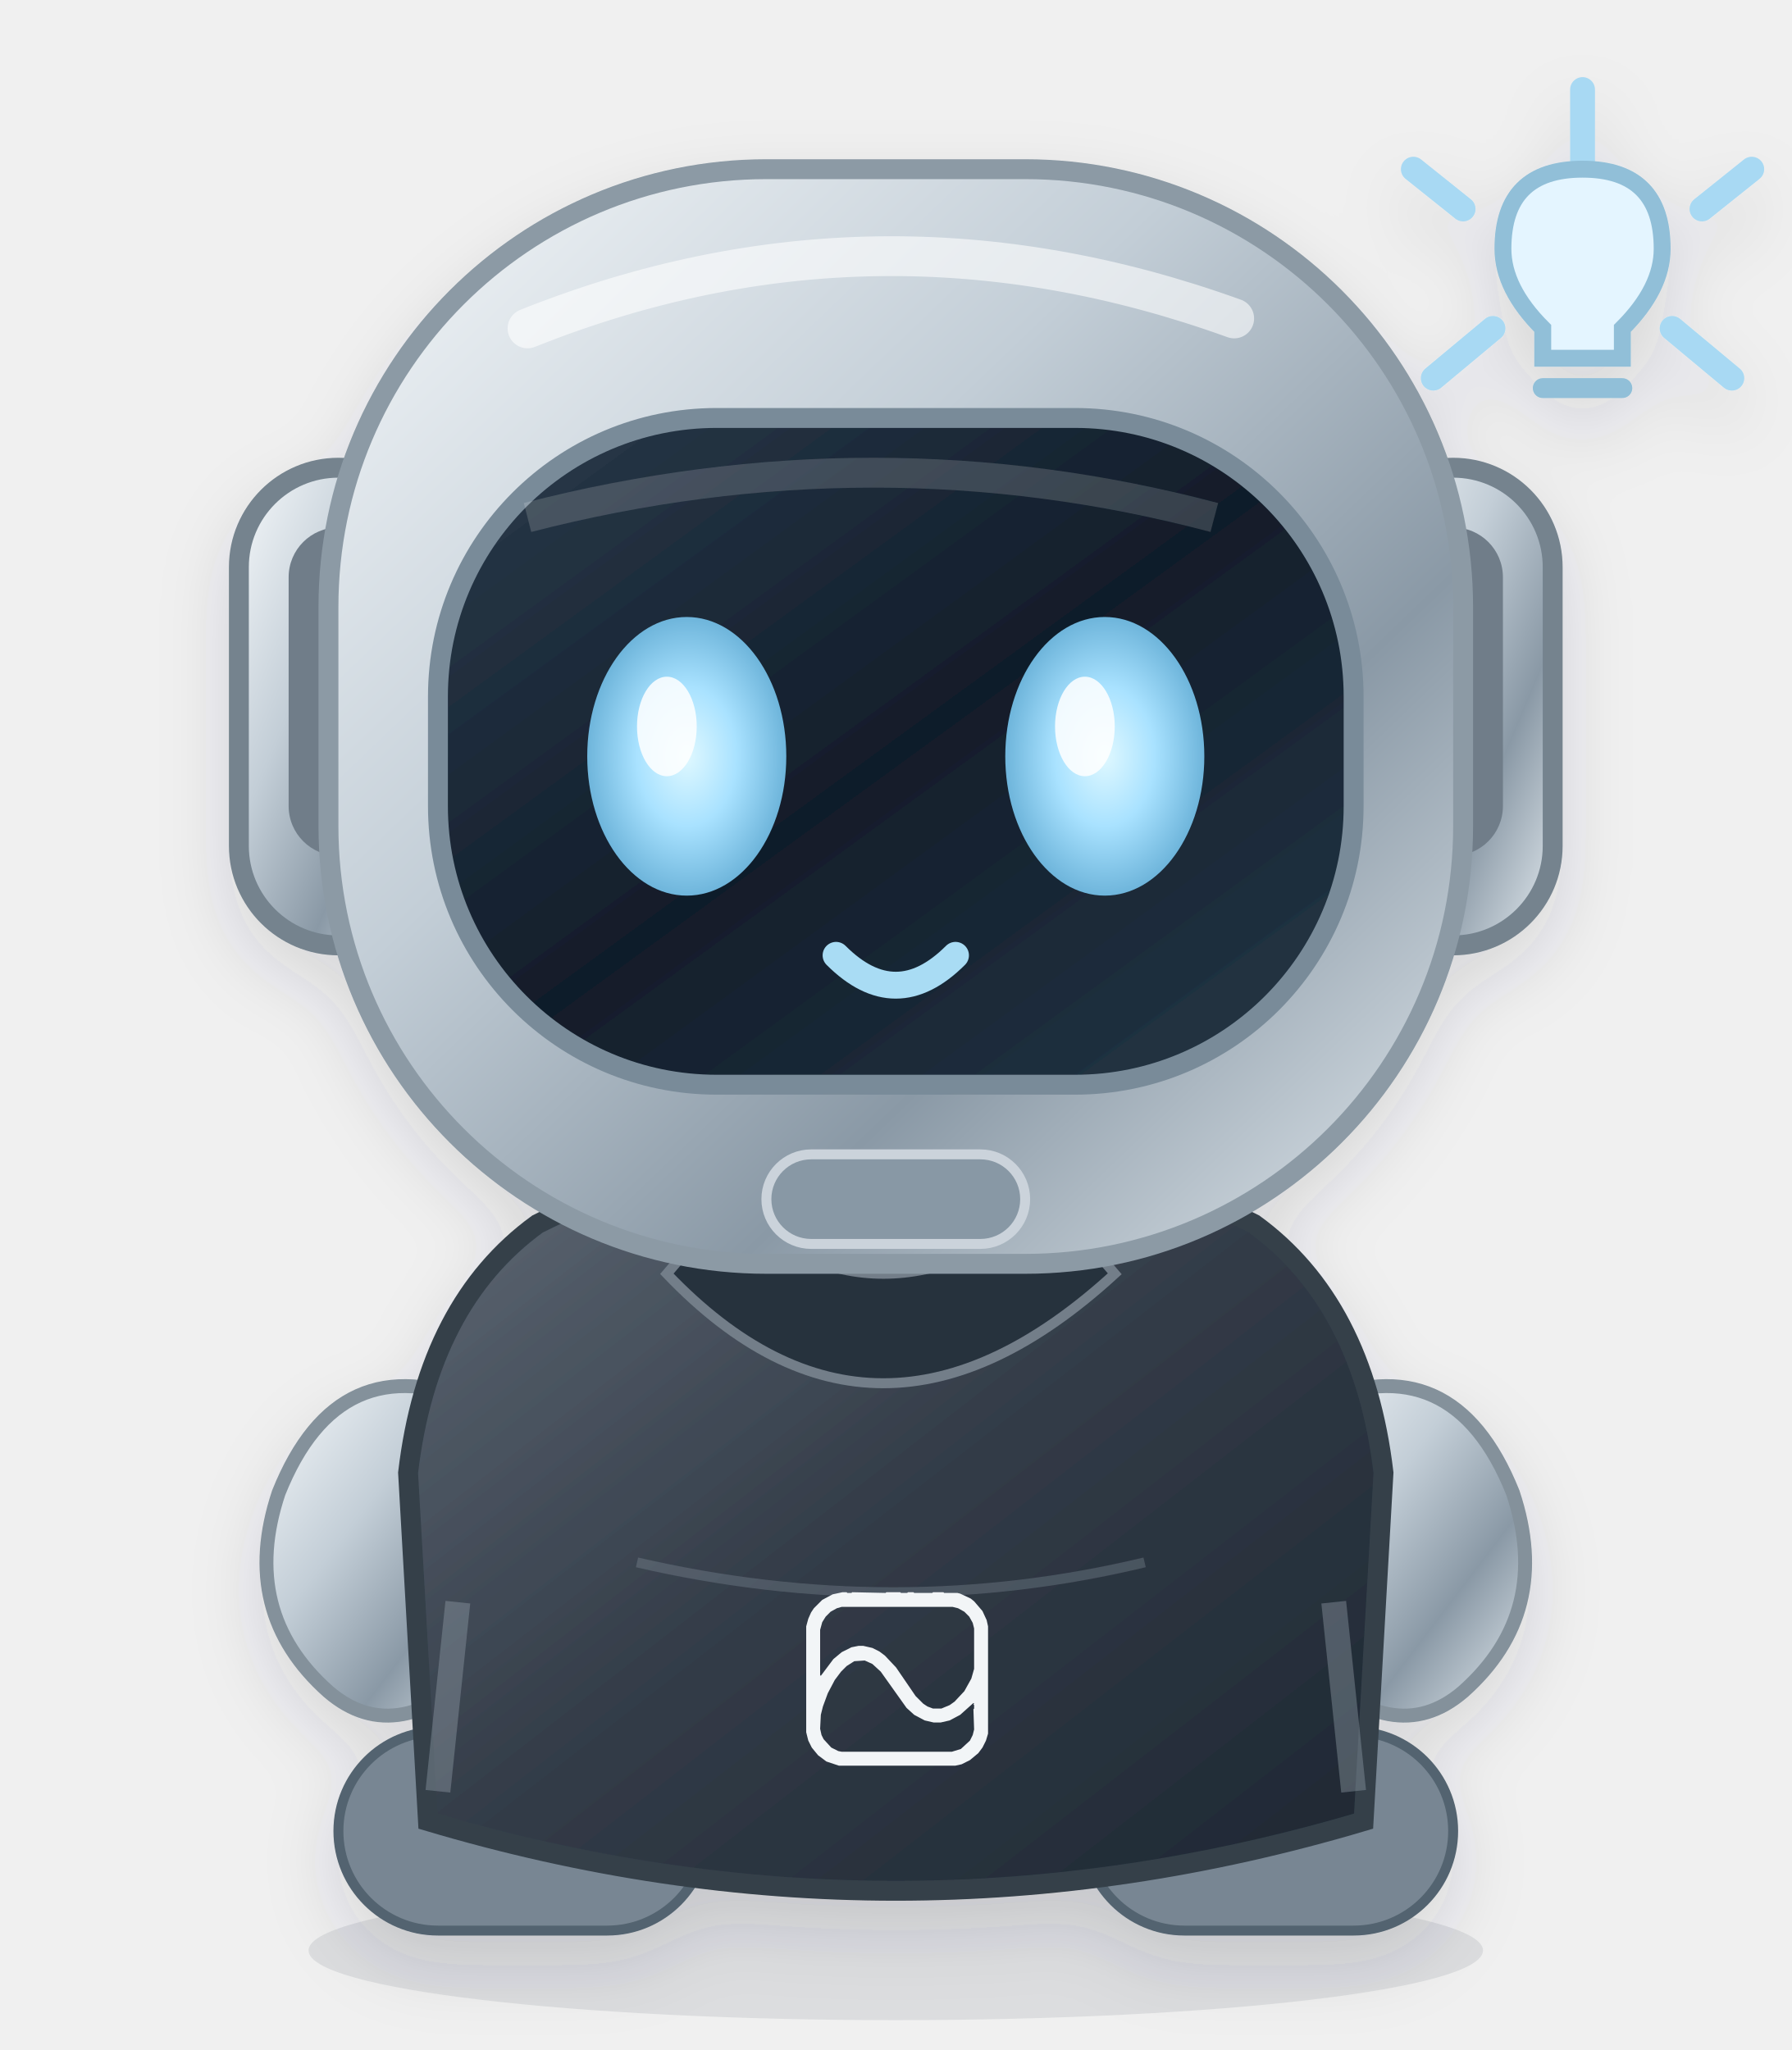
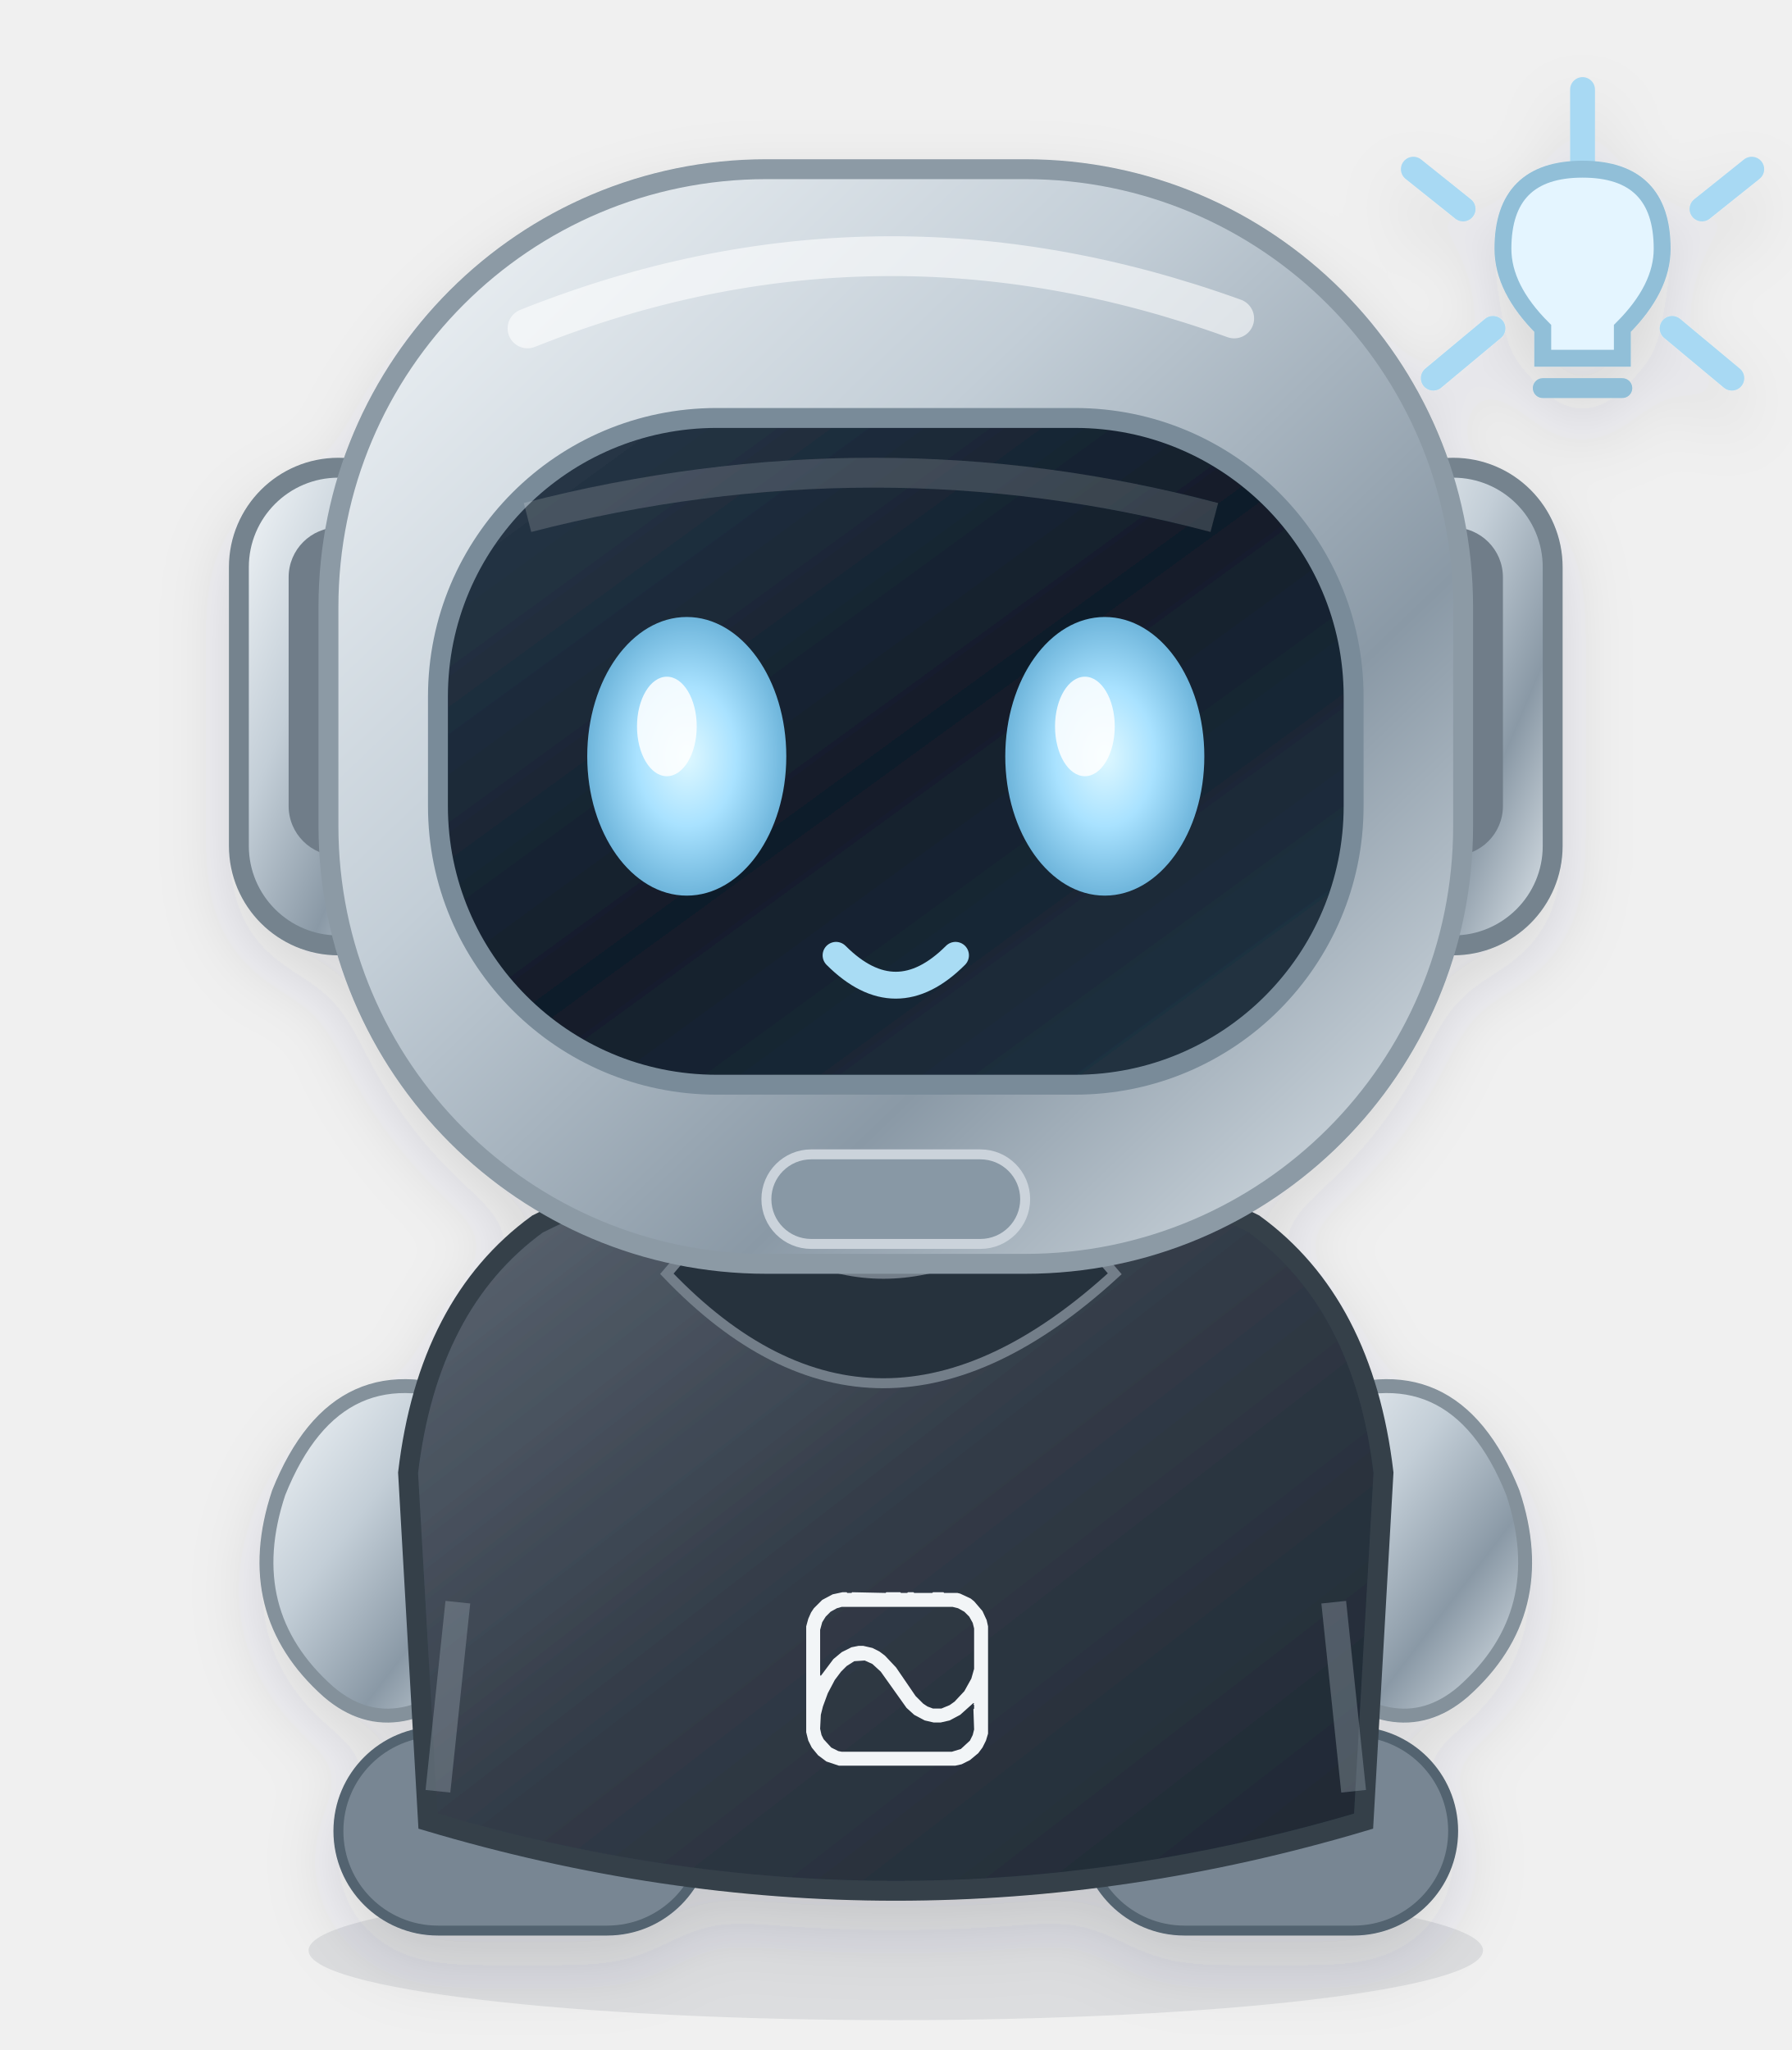
<svg xmlns="http://www.w3.org/2000/svg" viewBox="0 0 180 206" role="img" aria-labelledby="nexoTitle nexoDesc">
  <defs>
    <linearGradient id="metal" x1="0" y1="0" x2="1" y2="1">
      <stop stop-color="#f5f8fa" />
      <stop offset=".38" stop-color="#c3ced7" />
      <stop offset=".68" stop-color="#8a99a6" />
      <stop offset="1" stop-color="#e4ebf0" />
    </linearGradient>
    <linearGradient id="face" x1="0" y1="0" x2="1" y2="1">
      <stop stop-color="#2b3b4c" />
      <stop offset=".5" stop-color="#111d2a" />
      <stop offset="1" stop-color="#263848" />
    </linearGradient>
    <linearGradient id="fabric" x1="0" y1="0" x2="1" y2="1">
      <stop stop-color="#616b77" />
      <stop offset=".5" stop-color="#323b47" />
      <stop offset="1" stop-color="#1d2732" />
    </linearGradient>
    <radialGradient id="light">
      <stop stop-color="#dff8ff" />
      <stop offset=".5" stop-color="#a9e2ff" />
      <stop offset="1" stop-color="#6eb5db" />
    </radialGradient>
    <filter id="shade" x="-25%" y="-25%" width="150%" height="160%">
      <feDropShadow dx="0" dy="3" stdDeviation="3.5" flood-color="#293b49" flood-opacity=".13" />
    </filter>
  </defs>
  <ellipse cx="90" cy="196" rx="59" ry="7" fill="#243543" opacity=".10" />
  <g filter="url(#shade)">
    <path d="M48 141Q34 135 28 150Q24 162 33 170Q40 176 49 167L52 150Z" fill="url(#metal)" stroke="#84919b" stroke-width="1.4" />
    <path d="M132 141Q146 135 152 150Q156 162 147 170Q140 176 131 167L128 150Z" fill="url(#metal)" stroke="#84919b" stroke-width="1.4" />
    <rect x="34" y="174" width="37" height="20" rx="10" fill="#788693" stroke="#53636f" />
    <rect x="109" y="174" width="37" height="20" rx="10" fill="#788693" stroke="#53636f" />
    <path d="M54 123Q72 114 90 114Q108 114 126 123Q137 131 139 148L137 183Q90 197 43 183L41 148Q43 131 54 123Z" fill="url(#fabric)" stroke="#34404a" stroke-width="2" />
    <path d="M72 121Q88 139 107 121" fill="none" stroke="#a0a9b1" stroke-width="4" stroke-linecap="round" />
    <path d="M73 121Q88 135 106 121L112 128Q88 150 67 128Z" fill="#27323e" stroke="#737e89" stroke-width="1" />
    <path d="M46 161L44 180M134 161L136 180" stroke="#95a0aa" stroke-opacity=".4" stroke-width="2.5" />
-     <path d="M64 157Q90 163 115 157" stroke="#87929e" opacity=".33" fill="none" />
    <g transform="translate(81 160) scale(.07) translate(-379 -219)">
      <path d="M402,230 390,242 386,248 382,257 379,268 379,420 382,432 387,442 396,453 408,462 426,468 593,468 602,466 614,460 626,450 632,442 637,432 640,422 640,268 638,259 632,246 620,232 615,228 600,221 596,220 577,220 576,219 561,219 560,220 534,220 533,219 525,219 524,220 515,220 514,219 494,219 493,220 445,219 444,220 438,220 437,219 431,219 417,222Z M400,395 403,383 410,364 420,345 429,333 437,325 448,318 463,317 474,322 486,333 523,385 534,395 549,403 562,406 572,406 585,403 600,395 619,378 620,379 619,380 620,381 620,386 619,387 620,416 618,424 614,432 601,444 588,448 430,448 425,447 415,442 404,430 401,424 399,415Z M402,262 407,254 414,247 423,242 430,240 589,240 597,242 606,247 613,254 618,263 620,271 620,329 616,343 606,361 592,376 585,381 573,386 561,386 553,383 547,379 536,368 508,327 492,310 484,304 474,299 461,296 454,296 444,298 430,305 418,315 400,339 399,338 399,273Z" fill="#f2f5f7" fill-rule="evenodd" />
    </g>
    <rect x="24" y="47" width="20" height="48" rx="10" fill="url(#metal)" stroke="#74838e" stroke-width="2" />
    <rect x="136" y="47" width="20" height="48" rx="10" fill="url(#metal)" stroke="#74838e" stroke-width="2" />
    <rect x="29" y="53" width="10" height="33" rx="5" fill="#707d89" />
    <rect x="141" y="53" width="10" height="33" rx="5" fill="#707d89" />
    <rect x="33" y="17" width="114" height="110" rx="44" fill="url(#metal)" stroke="#8c9aa5" stroke-width="2" />
    <path d="M53 33Q88 19 124 32" stroke="#fff" stroke-opacity=".58" stroke-width="4" stroke-linecap="round" fill="none" />
    <rect x="44" y="42" width="92" height="67" rx="28" fill="url(#face)" stroke="#798b99" stroke-width="2" />
    <path d="M53 52Q88 43 122 52" stroke="#fff" stroke-opacity=".16" stroke-width="3" fill="none" />
    <ellipse cx="69" cy="76" rx="10" ry="14" fill="url(#light)" />
    <ellipse cx="111" cy="76" rx="10" ry="14" fill="url(#light)" />
    <ellipse cx="67" cy="73" rx="3" ry="5" fill="#fff" opacity=".85" />
    <ellipse cx="109" cy="73" rx="3" ry="5" fill="#fff" opacity=".85" />
    <path d="M84 96Q90 102 96 96" fill="none" stroke="#a9dcf4" stroke-width="2.7" stroke-linecap="round" />
    <rect x="77" y="116" width="26" height="9" rx="4.5" fill="#8898a5" stroke="#cbd3db" stroke-width="1" />
    <g fill="none" stroke="#a8d9f3" stroke-width="2.5" stroke-linecap="round">
      <path d="M159 9v10M147 21l-5-4M171 21l5-4M150 33l-6 5M168 33l6 5" />
    </g>
    <path d="M151 25q0-8 8-8t8 8q0 4-4 8v3h-8v-3q-4-4-4-8z" fill="#e4f5ff" stroke="#91bfd8" stroke-width="1.7" />
    <path d="M155 39h8" stroke="#91bfd8" stroke-width="2" stroke-linecap="round" />
  </g>
</svg>
